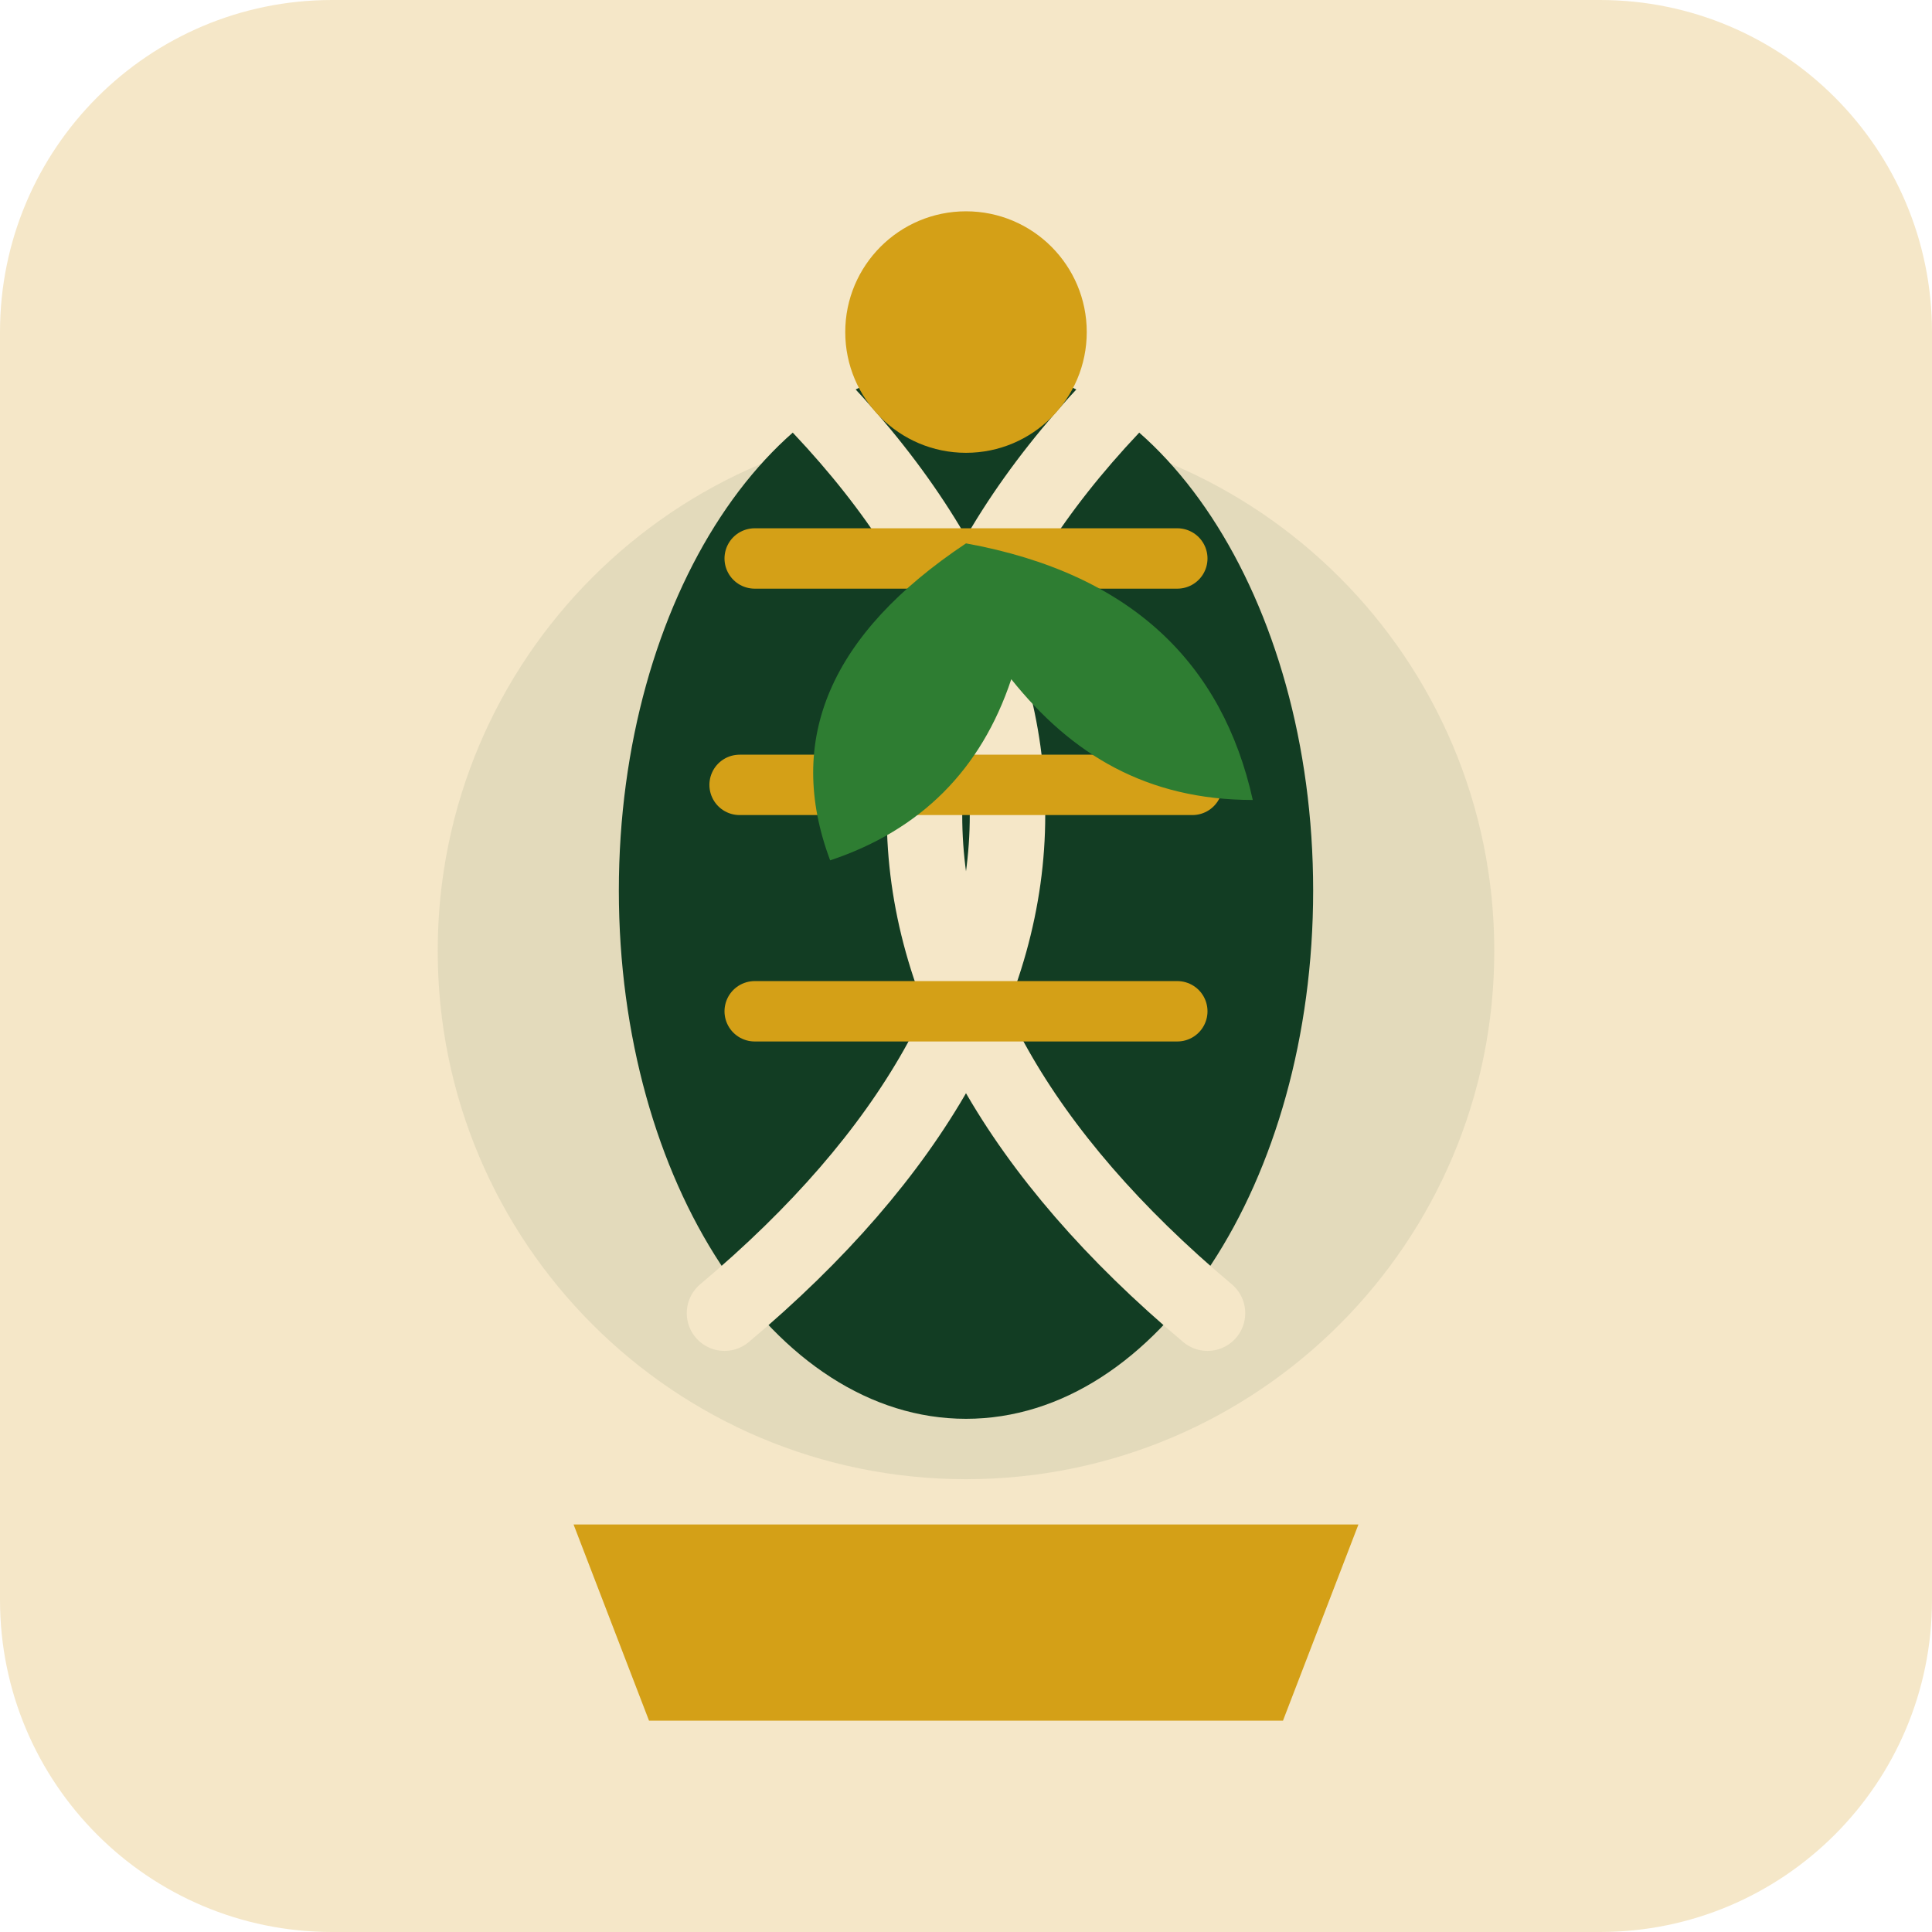
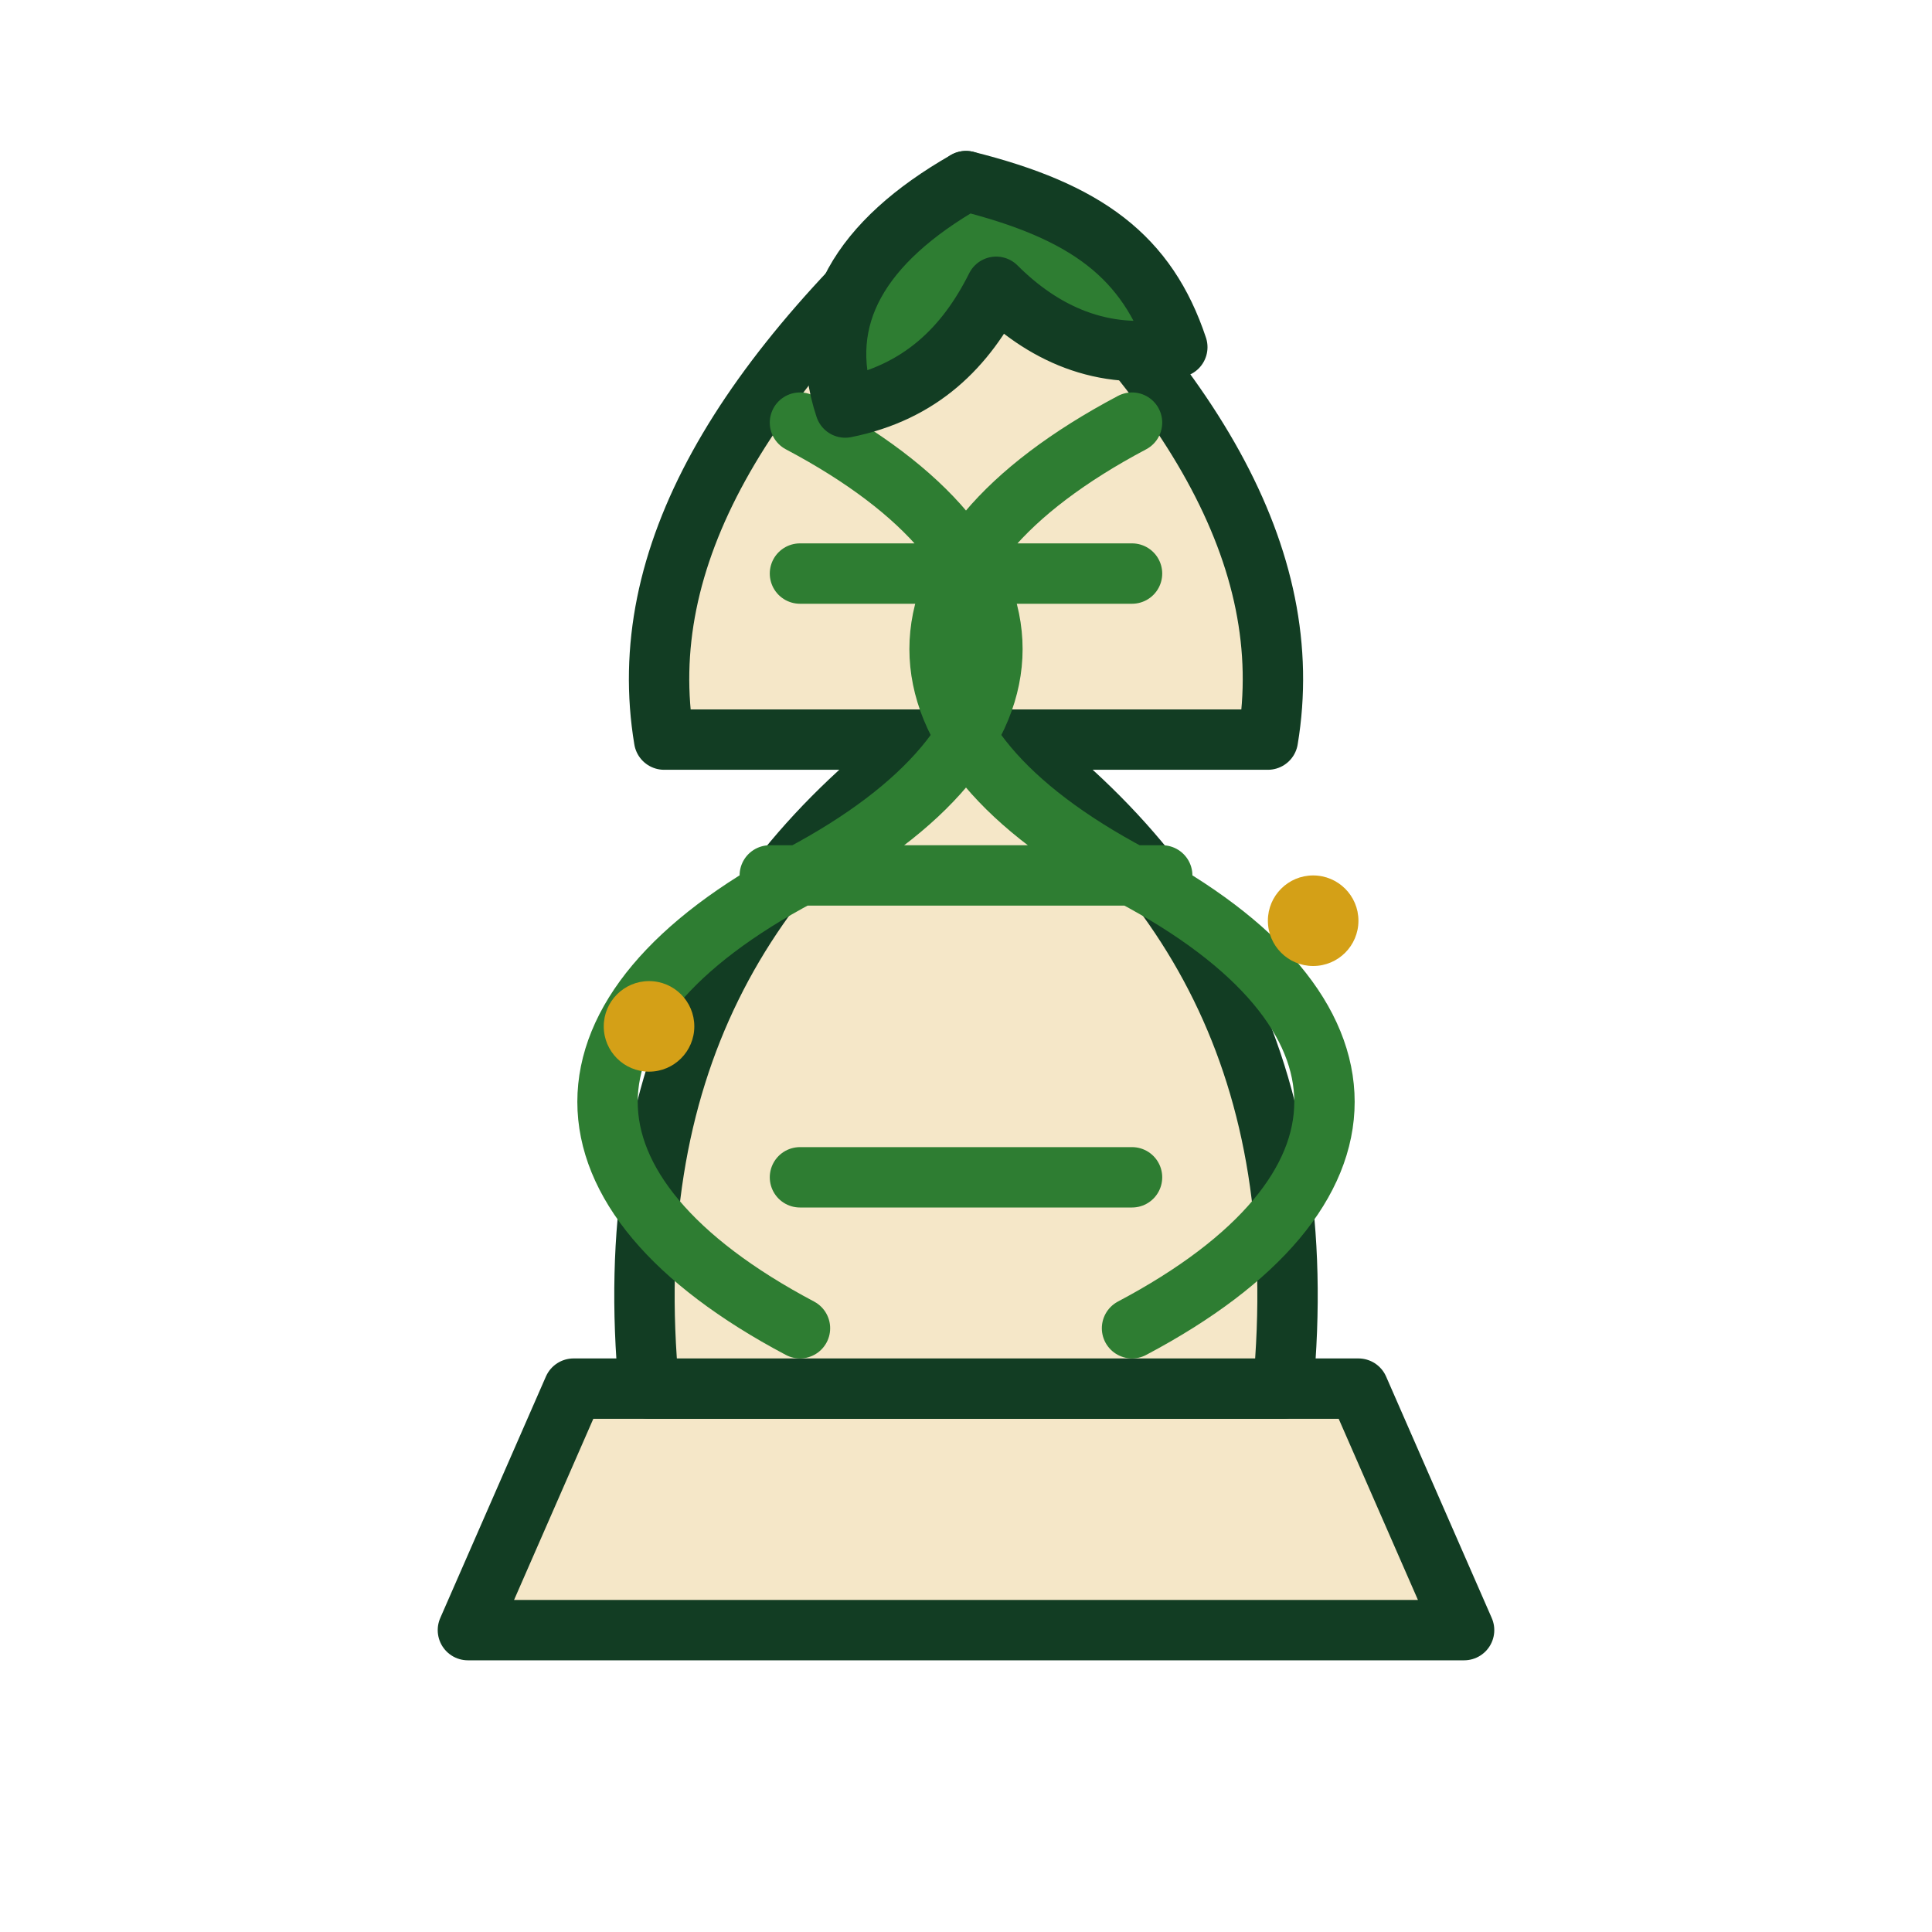
<svg xmlns="http://www.w3.org/2000/svg" viewBox="0 0 128 128">
-   <rect width="128" height="128" rx="22" fill="#F5E7C8" />
-   <circle cx="64" cy="63" r="35" fill="#123D23" opacity=".08" />
-   <path d="M38 101h52l-5 13H43l-5-13Z" fill="#D4A017" />
-   <ellipse cx="64" cy="59" rx="23" ry="35" fill="#123D23" />
-   <path d="M48 87c25-21 25-45 0-66M80 87c-25-21-25-45 0-66" fill="none" stroke="#F5E7C8" stroke-width="5" stroke-linecap="round" />
-   <path d="M50 37h28M49 52h30M50 67h28" stroke="#D4A017" stroke-width="4" stroke-linecap="round" />
-   <circle cx="64" cy="22" r="8" fill="#D4A017" />
-   <path d="M64 36c-9 6-12 13-9 21 6-2 10-6 12-12 4 5 9 8 16 8-2-9-8-15-19-17Z" fill="#2E7D32" />
+   <g stroke="#123D23" stroke-width="4" stroke-linecap="round" stroke-linejoin="round">
+     <path fill="#F5E7C8" d="M31 108h66l-7-16H38z" />
+     <path fill="#F5E7C8" d="M43 92c-2-21 6-35 21-45 15 10 23 24 21 45z" />
+     <path fill="#F5E7C8" d="M64 12c-15 13-22 25-20 37h40c2-12-5-24-20-37z" />
+     <path d="M53 28c17 9 17 21 0 30s-17 21 0 30m22-60c-17 9-17 21 0 30s17 21 0 30M53 38h22M51 58h26M53 78h22" fill="none" stroke="#2E7D32" />
+     <path fill="#2E7D32" d="M64 12c-7 4-10 9-8 15 5-1 8-4 10-8 3 3 7 5 12 4-2-6-6-9-14-11z" />
+     <circle cx="43" cy="68" r="3" fill="#D4A017" stroke="none" />
+     <circle cx="87" cy="61" r="3" fill="#D4A017" stroke="none" />
+   </g>
</svg>
